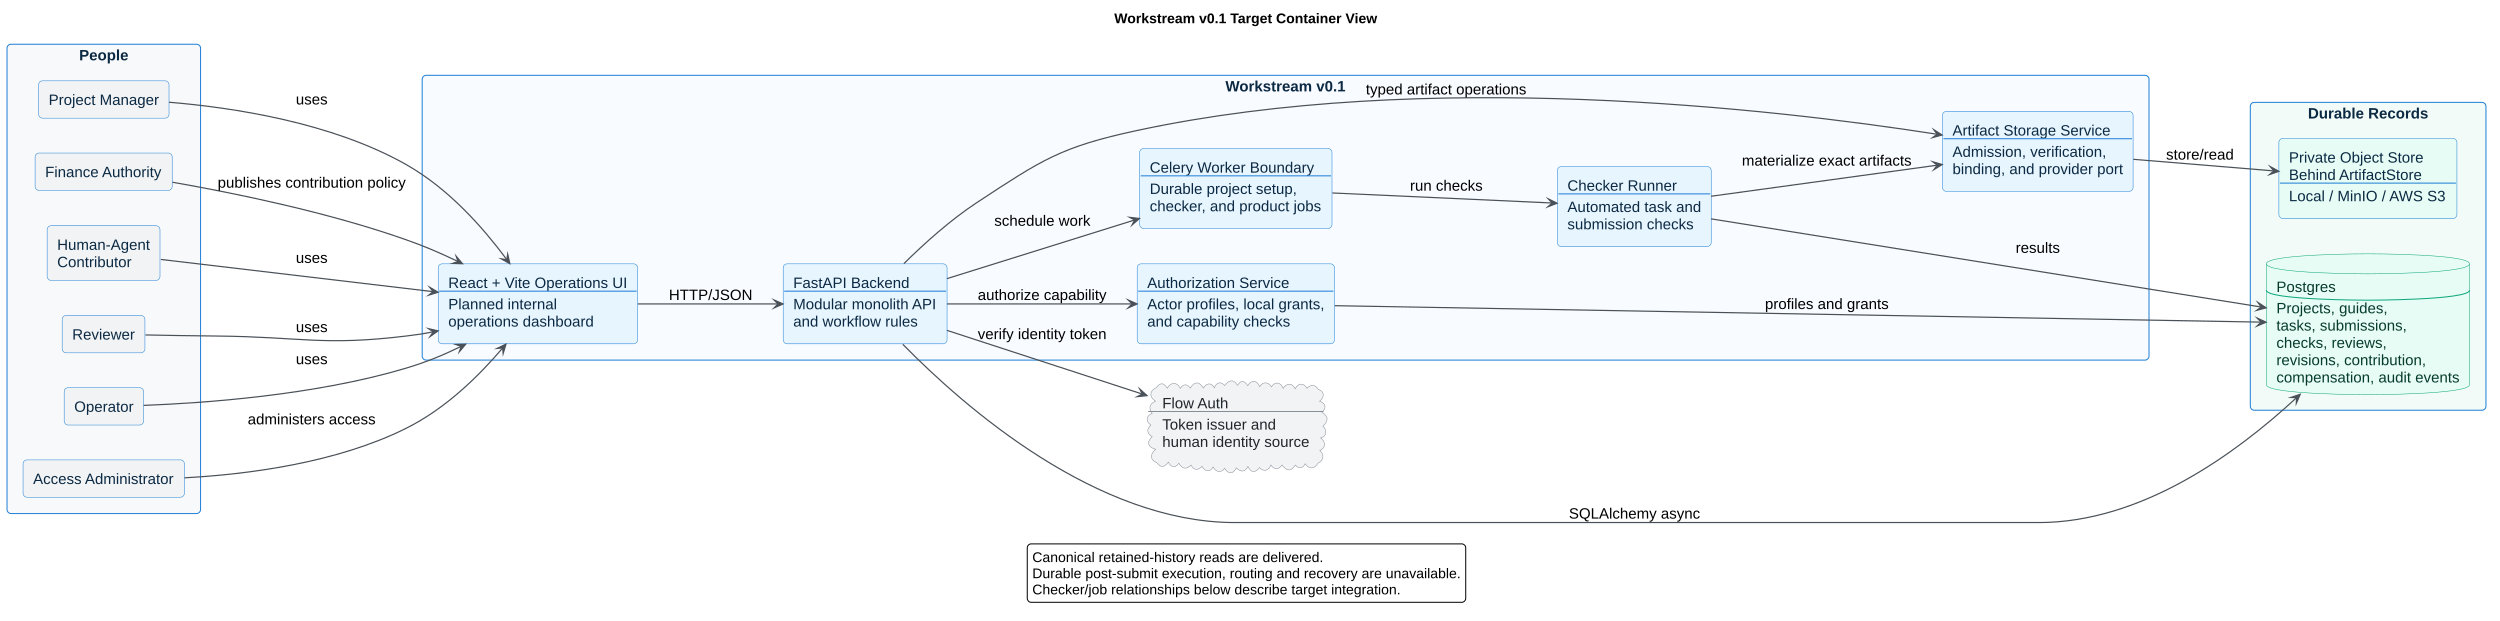
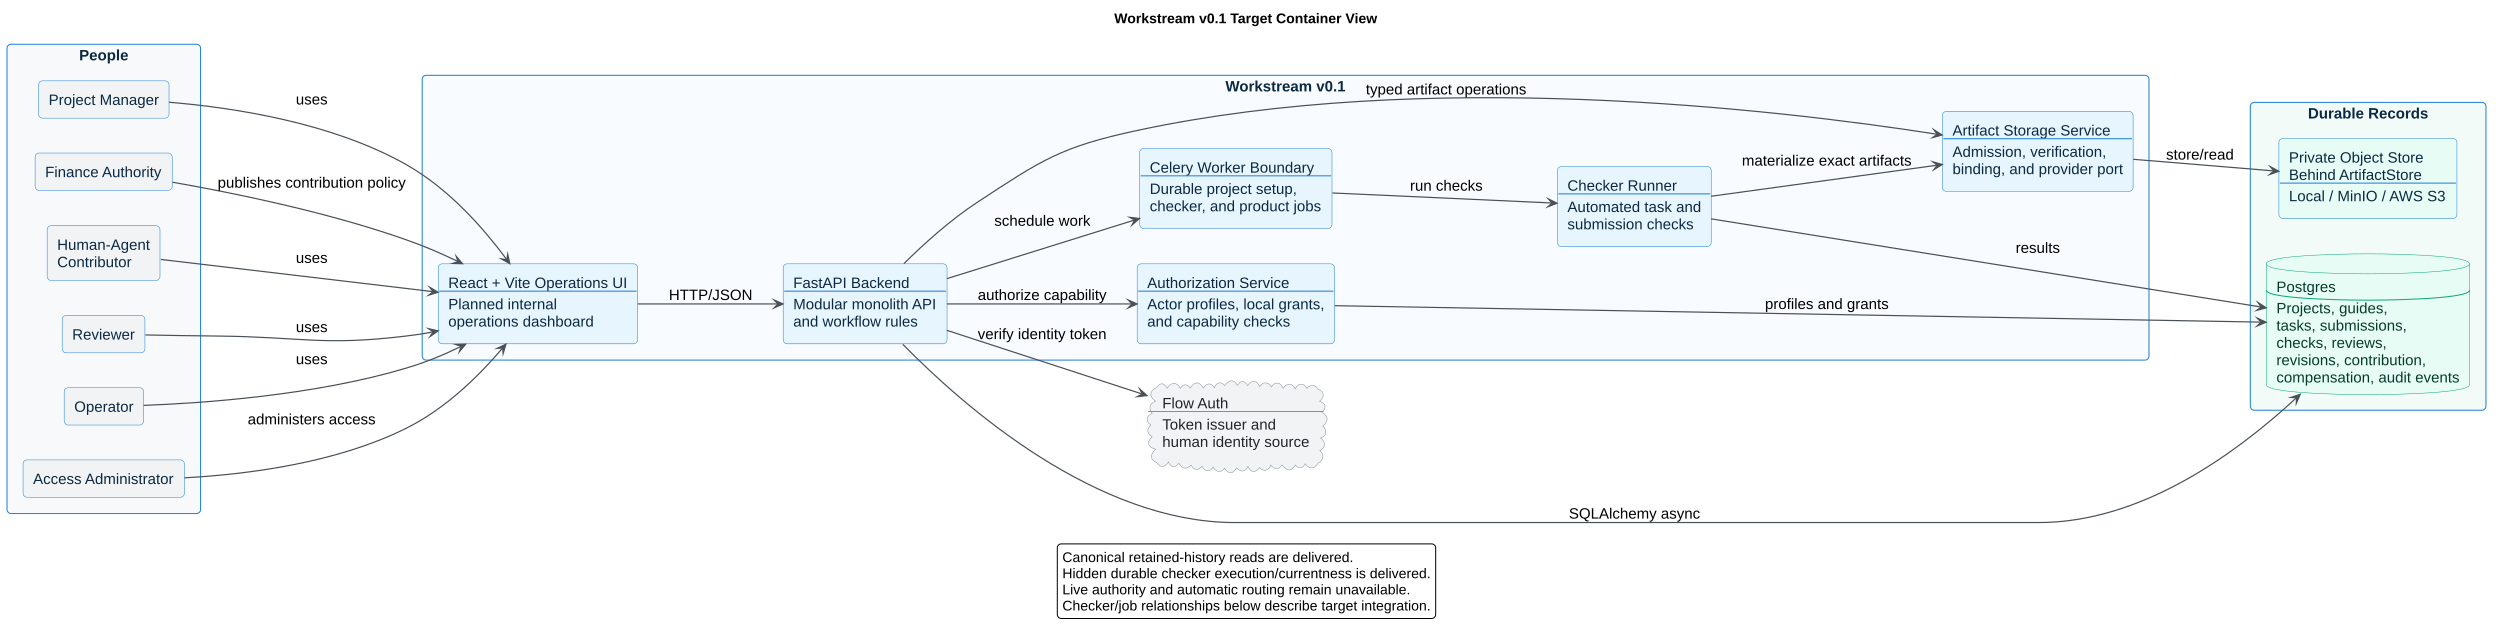
- <svg xmlns="http://www.w3.org/2000/svg" contentStyleType="text/css" data-diagram-type="DESCRIPTION" height="619px" preserveAspectRatio="none" style="width:2493px;height:619px;background:#FFFFFF;" version="1.1" viewBox="0 0 2493 619" width="2493px" zoomAndPan="magnify">
+ <svg xmlns="http://www.w3.org/2000/svg" contentStyleType="text/css" data-diagram-type="DESCRIPTION" height="635px" preserveAspectRatio="none" style="width:2493px;height:635px;background:#FFFFFF;" version="1.1" viewBox="0 0 2493 635" width="2493px" zoomAndPan="magnify">
  <defs />
  <g>
    <g class="title" data-source-line="1">
      <text fill="#000000" font-family="Arial" font-size="14" font-weight="700" lengthAdjust="spacing" textLength="263.751" x="1111.124" y="23.132">Workstream v0.1 Target Container View</text>
    </g>
    <g class="cluster" data-qualified-name="People" data-source-line="29" id="ent0001">
      <rect fill="#F8F9FA" height="468" rx="4" ry="4" style="stroke:#1C7ED6;stroke-width:1;" width="193" x="7" y="44.099" />
      <text fill="#0B2942" font-family="Arial" font-size="15" font-weight="700" lengthAdjust="spacing" textLength="49.182" x="78.909" y="60.169">People</text>
    </g>
    <g class="cluster" data-qualified-name="Workstream v0.1" data-source-line="40" id="ent0009">
      <rect fill="#F8FBFF" height="284" rx="4" ry="4" style="stroke:#1C7ED6;stroke-width:1;" width="1722" x="421" y="75.099" />
      <text fill="#0B2942" font-family="Arial" font-size="15" font-weight="700" lengthAdjust="spacing" textLength="120.059" x="1221.971" y="91.168">Workstream v0.1</text>
    </g>
    <g class="cluster" data-qualified-name="Durable Records" data-source-line="49" id="ent0016">
      <rect fill="#F2FBF7" height="307" rx="4" ry="4" style="stroke:#1C7ED6;stroke-width:1;" width="235" x="2244" y="102.099" />
      <text fill="#0B2942" font-family="Arial" font-size="15" font-weight="700" lengthAdjust="spacing" textLength="120.037" x="2301.482" y="118.168">Durable Records</text>
    </g>
    <g class="entity" data-qualified-name="People.project_manager" data-source-line="30" id="ent0002">
      <rect fill="#F1F3F5" height="37.248" rx="4" ry="4" style="stroke:#1C7ED6;stroke-width:0.5;" width="130.054" x="38.5" y="80.599" />
      <text fill="#0B2942" font-family="Arial" font-size="15" lengthAdjust="spacing" textLength="110.054" x="48.5" y="104.668">Project Manager</text>
    </g>
    <g class="entity" data-qualified-name="People.finance_authority" data-source-line="31" id="ent0003">
      <rect fill="#F1F3F5" height="37.248" rx="4" ry="4" style="stroke:#1C7ED6;stroke-width:0.5;" width="136.726" x="35" y="152.599" />
      <text fill="#0B2942" font-family="Arial" font-size="15" lengthAdjust="spacing" textLength="116.726" x="45" y="176.668">Finance Authority</text>
    </g>
    <g class="entity" data-qualified-name="People.contributor" data-source-line="32" id="ent0004">
      <rect fill="#F1F3F5" height="54.497" rx="4" ry="4" style="stroke:#1C7ED6;stroke-width:0.5;" width="112.549" x="47" y="225.099" />
      <text fill="#0B2942" font-family="Arial" font-size="15" lengthAdjust="spacing" textLength="92.549" x="57" y="249.168">Human-Agent</text>
      <text fill="#0B2942" font-family="Arial" font-size="15" lengthAdjust="spacing" textLength="74.202" x="57" y="266.417">Contributor</text>
    </g>
    <g class="entity" data-qualified-name="People.reviewer" data-source-line="33" id="ent0005">
      <rect fill="#F1F3F5" height="37.248" rx="4" ry="4" style="stroke:#1C7ED6;stroke-width:0.5;" width="82.519" x="62" y="314.599" />
      <text fill="#0B2942" font-family="Arial" font-size="15" lengthAdjust="spacing" textLength="62.52" x="72" y="338.668">Reviewer</text>
    </g>
    <g class="entity" data-qualified-name="People.operator" data-source-line="34" id="ent0006">
      <rect fill="#F1F3F5" height="37.248" rx="4" ry="4" style="stroke:#1C7ED6;stroke-width:0.5;" width="79.194" x="64" y="386.599" />
      <text fill="#0B2942" font-family="Arial" font-size="15" lengthAdjust="spacing" textLength="59.194" x="74" y="410.668">Operator</text>
    </g>
    <g class="entity" data-qualified-name="People.access_administrator" data-source-line="35" id="ent0007">
      <rect fill="#F1F3F5" height="37.248" rx="4" ry="4" style="stroke:#1C7ED6;stroke-width:0.5;" width="160.874" x="23" y="458.599" />
      <text fill="#0B2942" font-family="Arial" font-size="15" lengthAdjust="spacing" textLength="140.874" x="33" y="482.668">Access Administrator</text>
    </g>
    <g class="entity" data-qualified-name="Workstream v0.1.frontend" data-source-line="41" id="ent0010">
      <rect fill="#E7F5FF" height="79.746" rx="4" ry="4" style="stroke:#1C7ED6;stroke-width:0.5;" width="198.835" x="437" y="263.099" />
      <text fill="#0B2942" font-family="Arial" font-size="15" lengthAdjust="spacing" textLength="178.835" x="447" y="287.168">React + Vite Operations UI</text>
      <line style="stroke:#1C7ED6;stroke-width:1;" x1="438" x2="634.835" y1="290.347" y2="290.347" />
      <text fill="#0B2942" font-family="Arial" font-size="15" lengthAdjust="spacing" textLength="108.413" x="447" y="308.417">Planned internal</text>
      <text fill="#0B2942" font-family="Arial" font-size="15" lengthAdjust="spacing" textLength="145.107" x="447" y="325.666">operations dashboard</text>
    </g>
    <g class="entity" data-qualified-name="Workstream v0.1.api" data-source-line="42" id="ent0011">
      <rect fill="#E7F5FF" height="79.746" rx="4" ry="4" style="stroke:#1C7ED6;stroke-width:0.5;" width="163.401" x="781" y="263.099" />
      <text fill="#0B2942" font-family="Arial" font-size="15" lengthAdjust="spacing" textLength="115.891" x="791" y="287.168">FastAPI Backend</text>
      <line style="stroke:#1C7ED6;stroke-width:1;" x1="782" x2="943.401" y1="290.347" y2="290.347" />
      <text fill="#0B2942" font-family="Arial" font-size="15" lengthAdjust="spacing" textLength="143.401" x="791" y="308.417">Modular monolith API</text>
      <text fill="#0B2942" font-family="Arial" font-size="15" lengthAdjust="spacing" textLength="124.219" x="791" y="325.666">and workflow rules</text>
    </g>
    <g class="entity" data-qualified-name="Workstream v0.1.authorization" data-source-line="43" id="ent0012">
      <rect fill="#E7F5FF" height="79.746" rx="4" ry="4" style="stroke:#1C7ED6;stroke-width:0.5;" width="196.741" x="1134" y="263.099" />
      <text fill="#0B2942" font-family="Arial" font-size="15" lengthAdjust="spacing" textLength="141.738" x="1144" y="287.168">Authorization Service</text>
      <line style="stroke:#1C7ED6;stroke-width:1;" x1="1135" x2="1329.741" y1="290.347" y2="290.347" />
      <text fill="#0B2942" font-family="Arial" font-size="15" lengthAdjust="spacing" textLength="176.741" x="1144" y="308.417">Actor profiles, local grants,</text>
      <text fill="#0B2942" font-family="Arial" font-size="15" lengthAdjust="spacing" textLength="142.581" x="1144" y="325.666">and capability checks</text>
    </g>
    <g class="entity" data-qualified-name="Workstream v0.1.jobs" data-source-line="44" id="ent0013">
      <rect fill="#E7F5FF" height="79.746" rx="4" ry="4" style="stroke:#1C7ED6;stroke-width:0.5;" width="191.768" x="1136.5" y="148.099" />
      <text fill="#0B2942" font-family="Arial" font-size="15" lengthAdjust="spacing" textLength="164.224" x="1146.5" y="172.168">Celery Worker Boundary</text>
      <line style="stroke:#1C7ED6;stroke-width:1;" x1="1137.5" x2="1327.268" y1="175.347" y2="175.347" />
      <text fill="#0B2942" font-family="Arial" font-size="15" lengthAdjust="spacing" textLength="146.748" x="1146.5" y="193.417">Durable project setup,</text>
      <text fill="#0B2942" font-family="Arial" font-size="15" lengthAdjust="spacing" textLength="171.768" x="1146.5" y="210.666">checker, and product jobs</text>
    </g>
    <g class="entity" data-qualified-name="Workstream v0.1.checker" data-source-line="45" id="ent0014">
      <rect fill="#E7F5FF" height="79.746" rx="4" ry="4" style="stroke:#1C7ED6;stroke-width:0.5;" width="153.418" x="1553" y="166.099" />
      <text fill="#0B2942" font-family="Arial" font-size="15" lengthAdjust="spacing" textLength="109.219" x="1563" y="190.168">Checker Runner</text>
      <line style="stroke:#1C7ED6;stroke-width:1;" x1="1554" x2="1705.418" y1="193.347" y2="193.347" />
      <text fill="#0B2942" font-family="Arial" font-size="15" lengthAdjust="spacing" textLength="133.418" x="1563" y="211.417">Automated task and</text>
      <text fill="#0B2942" font-family="Arial" font-size="15" lengthAdjust="spacing" textLength="125.881" x="1563" y="228.666">submission checks</text>
    </g>
    <g class="entity" data-qualified-name="Workstream v0.1.storage_adapter" data-source-line="46" id="ent0015">
      <rect fill="#E7F5FF" height="79.746" rx="4" ry="4" style="stroke:#1C7ED6;stroke-width:0.5;" width="190.112" x="1937" y="111.099" />
      <text fill="#0B2942" font-family="Arial" font-size="15" lengthAdjust="spacing" textLength="157.566" x="1947" y="135.168">Artifact Storage Service</text>
      <line style="stroke:#1C7ED6;stroke-width:1;" x1="1938" x2="2126.112" y1="138.347" y2="138.347" />
      <text fill="#0B2942" font-family="Arial" font-size="15" lengthAdjust="spacing" textLength="153.391" x="1947" y="156.417">Admission, verification,</text>
      <text fill="#0B2942" font-family="Arial" font-size="15" lengthAdjust="spacing" textLength="170.112" x="1947" y="173.666">binding, and provider port</text>
    </g>
    <g class="entity" data-qualified-name="Durable Records.postgres" data-source-line="50" id="ent0017">
      <path d="M2260,263.099 C2260,253.099 2361.307,253.099 2361.307,253.099 C2361.307,253.099 2462.615,253.099 2462.615,263.099 L2462.615,383.59 C2462.615,393.59 2361.307,393.59 2361.307,393.59 C2361.307,393.59 2260,393.59 2260,383.59 L2260,263.099" fill="#E6FCF5" style="stroke:#0CA678;stroke-width:0.5;" />
      <path d="M2260,263.099 C2260,273.099 2361.307,273.099 2361.307,273.099 C2361.307,273.099 2462.615,273.099 2462.615,263.099" fill="none" style="stroke:#0CA678;stroke-width:0.5;" />
      <text fill="#063B2C" font-family="Arial" font-size="15" lengthAdjust="spacing" textLength="59.194" x="2270" y="291.168">Postgres</text>
      <path d="M2260,289.347 C2260,299.347 2361.307,299.347 2361.307,299.347 C2361.307,299.347 2462.615,299.347 2462.615,289.347" fill="none" style="stroke:#0CA678;stroke-width:1;" />
      <text fill="#063B2C" font-family="Arial" font-size="15" lengthAdjust="spacing" textLength="110.889" x="2270" y="312.417">Projects, guides,</text>
      <text fill="#063B2C" font-family="Arial" font-size="15" lengthAdjust="spacing" textLength="130.042" x="2270" y="329.666">tasks, submissions,</text>
      <text fill="#063B2C" font-family="Arial" font-size="15" lengthAdjust="spacing" textLength="110.032" x="2270" y="346.914">checks, reviews,</text>
      <text fill="#063B2C" font-family="Arial" font-size="15" lengthAdjust="spacing" textLength="149.238" x="2270" y="364.163">revisions, contribution,</text>
      <text fill="#063B2C" font-family="Arial" font-size="15" lengthAdjust="spacing" textLength="182.615" x="2270" y="381.411">compensation, audit events</text>
    </g>
    <g class="entity" data-qualified-name="Durable Records.file_store" data-source-line="51" id="ent0018">
      <rect fill="#E6FCF5" height="79.746" rx="4" ry="4" style="stroke:#1C7ED6;stroke-width:0.5;" width="177.551" x="2272.5" y="138.099" />
      <text fill="#0B2942" font-family="Arial" font-size="15" lengthAdjust="spacing" textLength="134.224" x="2282.5" y="162.168">Private Object Store</text>
      <text fill="#0B2942" font-family="Arial" font-size="15" lengthAdjust="spacing" textLength="133.403" x="2282.5" y="179.417">Behind ArtifactStore</text>
      <line style="stroke:#1C7ED6;stroke-width:1;" x1="2273.5" x2="2449.051" y1="182.596" y2="182.596" />
      <text fill="#0B2942" font-family="Arial" font-size="15" lengthAdjust="spacing" textLength="157.551" x="2282.5" y="200.666">Local / MinIO / AWS S3</text>
    </g>
    <g class="entity" data-qualified-name="flow_auth" data-source-line="38" id="ent0008">
      <path d="M1153.128,386.503 C1157.098,381.221 1160.562,381.464 1163.976,387.058 C1167.465,380.976 1173.674,380.582 1176.984,387.239 C1180.12,382.717 1183.615,382.534 1186.966,386.999 C1190.928,380.331 1195.818,380.029 1199.912,386.872 C1202.956,382.138 1207.726,380.974 1210.983,386.644 C1213.006,381.29 1217.12,380.013 1221.283,384.377 C1225.398,379.108 1229.744,377.423 1234.016,384.212 C1237.586,378.769 1240.974,379.454 1244.218,384.528 C1248.247,378.389 1253.233,379.013 1256.195,385.538 C1259.341,380.179 1264.835,380.888 1267.85,385.688 C1271.638,380.055 1277.226,381.155 1279.525,387.18 C1282.974,382.072 1288.586,381.378 1291.553,387.688 C1294.714,381.715 1299.741,381.438 1303.384,387.203 C1306.922,383.037 1311.884,383.493 1314.543,388.297 C1321.373,390.696 1320.628,396.414 1315.891,400.132 C1322.076,402.106 1323.113,406.828 1318.207,411.136 C1325.267,415.303 1324.624,419.831 1319.271,424.954 C1323.4,428.883 1323.456,434.946 1316.922,436.752 C1321.965,440.455 1322.454,446.257 1316.174,449.285 C1320.811,453.198 1320.064,459.149 1314.515,461.701 C1310.818,467.651 1305.892,468.521 1301.48,462.478 C1299.331,467.135 1294.96,467.85 1291.673,463.753 C1287.043,470.91 1283.021,469.553 1278.405,463.739 C1275.04,468.66 1270.6,468.564 1267.266,463.704 C1265.549,469.059 1260.157,471.18 1256.071,466.293 C1251.751,471.728 1247.546,471.841 1244.422,465.144 C1241.618,471.035 1236.974,470.943 1232.935,466.519 C1229.733,472.907 1224.955,473.176 1221.174,467.063 C1217.633,472.092 1212.101,470.611 1209.768,465.679 C1206.563,471.298 1201.247,470.265 1198.696,465.013 C1194.703,469.207 1190.673,469.428 1187.737,463.83 C1182.976,468.601 1178.737,467.505 1175.544,461.975 C1171.977,467.337 1167.485,466.177 1165.139,460.793 C1161.519,465.742 1157.887,467.109 1153.654,461.458 C1145.892,458.092 1147.325,452.552 1152.383,447.978 C1144.952,446.198 1143.031,440.924 1148.903,435.45 C1143.73,432.182 1143.09,428.223 1147.618,423.878 C1142.263,420.214 1142.785,414.67 1148.905,412.279 C1145.104,406.846 1146.225,402.824 1152.236,400.068 C1145.931,395.931 1146.062,389.761 1153.128,386.503" fill="#F1F3F5" style="stroke:#868E96;stroke-width:0.5;" />
      <text fill="#212529" font-family="Arial" font-size="15" lengthAdjust="spacing" textLength="66.694" x="1159" y="407.168">Flow Auth</text>
      <line style="stroke:#868E96;stroke-width:1;" x1="1145" x2="1319.748" y1="410.347" y2="410.347" />
      <text fill="#212529" font-family="Arial" font-size="15" lengthAdjust="spacing" textLength="115.064" x="1159" y="428.417">Token issuer and</text>
      <text fill="#212529" font-family="Arial" font-size="15" lengthAdjust="spacing" textLength="146.748" x="1159" y="445.666">human identity source</text>
    </g>
    <g class="link" data-entity-1="ent0002" data-entity-2="ent0010" data-link-type="dependency" data-source-line="54" id="lnk19">
      <path d="M168.52,101.949 C232.18,107.209 330.79,122.099 405,164.099 C447.78,188.309 481.86,227.184 505.44,258.944" fill="none" id="project_manager-to-frontend" style="stroke:#495057;stroke-width:1.2;" />
      <polygon fill="#495057" points="508.42,262.959,506.267,253.348,505.44,258.944,499.843,258.117,508.42,262.959" style="stroke:#495057;stroke-width:1.2;stroke-linejoin:miter;stroke-miterlimit:10;" />
      <text fill="#000000" font-family="Arial" font-size="15" lengthAdjust="spacing" textLength="31.685" x="295" y="104.168">uses</text>
    </g>
    <g class="link" data-entity-1="ent0003" data-entity-2="ent0010" data-link-type="dependency" data-source-line="55" id="lnk20">
      <path d="M172,181.719 C233.75,192.519 327.07,211.599 405,239.099 C423.68,245.689 438.666,252.087 456.726,260.797" fill="none" id="finance_authority-to-frontend" style="stroke:#495057;stroke-width:1.2;" />
      <polygon fill="#495057" points="461.23,262.969,454.861,255.456,456.726,260.797,451.386,262.662,461.23,262.969" style="stroke:#495057;stroke-width:1.2;stroke-linejoin:miter;stroke-miterlimit:10;" />
      <text fill="#000000" font-family="Arial" font-size="15" lengthAdjust="spacing" textLength="187.61" x="217" y="187.168">publishes contribution policy</text>
    </g>
    <g class="link" data-entity-1="ent0004" data-entity-2="ent0010" data-link-type="dependency" data-source-line="56" id="lnk21">
      <path d="M160.4,258.719 C230.33,266.989 346.295,280.711 431.915,290.841" fill="none" id="contributor-to-frontend" style="stroke:#495057;stroke-width:1.2;" />
      <polygon fill="#495057" points="436.88,291.429,428.412,286.399,431.915,290.841,427.472,294.344,436.88,291.429" style="stroke:#495057;stroke-width:1.2;stroke-linejoin:miter;stroke-miterlimit:10;" />
      <text fill="#000000" font-family="Arial" font-size="15" lengthAdjust="spacing" textLength="31.685" x="295" y="262.168">uses</text>
    </g>
    <g class="link" data-entity-1="ent0005" data-entity-2="ent0010" data-link-type="dependency" data-source-line="57" id="lnk22">
      <path d="M145.01,333.999 C166.17,334.429 192.48,334.889 216,335.099 C300,335.849 321.61,345.179 405,335.099 C415.42,333.839 421.305,333.01 432.015,330.889" fill="none" id="reviewer-to-frontend" style="stroke:#495057;stroke-width:1.2;" />
      <polygon fill="#495057" points="436.92,329.919,427.315,327.742,432.015,330.889,428.868,335.59,436.92,329.919" style="stroke:#495057;stroke-width:1.2;stroke-linejoin:miter;stroke-miterlimit:10;" />
      <text fill="#000000" font-family="Arial" font-size="15" lengthAdjust="spacing" textLength="31.685" x="295" y="331.168">uses</text>
    </g>
    <g class="link" data-entity-1="ent0006" data-entity-2="ent0010" data-link-type="dependency" data-source-line="58" id="lnk23">
      <path d="M143.29,404.249 C201.36,402.089 313.82,394.399 405,367.099 C424.94,361.129 441.092,354.543 459.912,345.403" fill="none" id="operator-to-frontend" style="stroke:#495057;stroke-width:1.2;" />
      <polygon fill="#495057" points="464.41,343.219,454.567,343.552,459.912,345.403,458.062,350.748,464.41,343.219" style="stroke:#495057;stroke-width:1.2;stroke-linejoin:miter;stroke-miterlimit:10;" />
      <text fill="#000000" font-family="Arial" font-size="15" lengthAdjust="spacing" textLength="31.685" x="295" y="363.168">uses</text>
    </g>
    <g class="link" data-entity-1="ent0007" data-entity-2="ent0010" data-link-type="dependency" data-source-line="59" id="lnk24">
      <path d="M184.02,476.469 C246.97,473.079 335.54,461.719 405,427.099 C444.72,407.299 477.284,375.122 501.294,346.992" fill="none" id="access_administrator-to-frontend" style="stroke:#495057;stroke-width:1.2;" />
      <polygon fill="#495057" points="504.54,343.189,495.655,347.437,501.294,346.992,501.74,352.631,504.54,343.189" style="stroke:#495057;stroke-width:1.2;stroke-linejoin:miter;stroke-miterlimit:10;" />
      <text fill="#000000" font-family="Arial" font-size="15" lengthAdjust="spacing" textLength="127.544" x="247" y="423.168">administers access</text>
    </g>
    <g class="link" data-entity-1="ent0010" data-entity-2="ent0011" data-link-type="dependency" data-source-line="61" id="lnk25">
      <path d="M636.03,303.099 C682.39,303.099 731.98,303.099 775.84,303.099" fill="none" id="frontend-to-api" style="stroke:#495057;stroke-width:1.2;" />
      <polygon fill="#495057" points="780.84,303.099,771.84,299.099,775.84,303.099,771.84,307.099,780.84,303.099" style="stroke:#495057;stroke-width:1.2;stroke-linejoin:miter;stroke-miterlimit:10;" />
      <text fill="#000000" font-family="Arial" font-size="15" lengthAdjust="spacing" textLength="83.335" x="667" y="299.168">HTTP/JSON</text>
    </g>
    <g class="link" data-entity-1="ent0011" data-entity-2="ent0008" data-link-type="dependency" data-source-line="62" id="lnk26">
      <path d="M944.26,329.429 C1003.29,348.679 1078.526,373.219 1139.106,392.969" fill="none" id="api-to-flow_auth" style="stroke:#495057;stroke-width:1.2;" />
      <polygon fill="#495057" points="1143.86,394.519,1136.543,387.926,1139.106,392.969,1134.063,395.532,1143.86,394.519" style="stroke:#495057;stroke-width:1.2;stroke-linejoin:miter;stroke-miterlimit:10;" />
      <text fill="#000000" font-family="Arial" font-size="15" lengthAdjust="spacing" textLength="128.394" x="975" y="338.168">verify identity token</text>
    </g>
    <g class="link" data-entity-1="ent0011" data-entity-2="ent0012" data-link-type="dependency" data-source-line="63" id="lnk27">
      <path d="M944.26,303.099 C1000.12,303.099 1069.74,303.099 1128.92,303.099" fill="none" id="api-to-authorization" style="stroke:#495057;stroke-width:1.2;" />
      <polygon fill="#495057" points="1133.92,303.099,1124.92,299.099,1128.92,303.099,1124.92,307.099,1133.92,303.099" style="stroke:#495057;stroke-width:1.2;stroke-linejoin:miter;stroke-miterlimit:10;" />
      <text fill="#000000" font-family="Arial" font-size="15" lengthAdjust="spacing" textLength="128.408" x="975" y="299.168">authorize capability</text>
    </g>
    <g class="link" data-entity-1="ent0012" data-entity-2="ent0017" data-link-type="dependency" data-source-line="64" id="lnk28">
      <path d="M1331.05,304.829 C1543.21,308.599 2039.721,317.41 2254.751,321.22" fill="none" id="authorization-to-postgres" style="stroke:#495057;stroke-width:1.2;" />
      <polygon fill="#495057" points="2259.75,321.309,2250.822,317.15,2254.751,321.22,2250.68,325.149,2259.75,321.309" style="stroke:#495057;stroke-width:1.2;stroke-linejoin:miter;stroke-miterlimit:10;" />
      <text fill="#000000" font-family="Arial" font-size="15" lengthAdjust="spacing" textLength="123.406" x="1760" y="308.168">profiles and grants</text>
    </g>
    <g class="link" data-entity-1="ent0011" data-entity-2="ent0017" data-link-type="dependency" data-source-line="65" id="lnk29">
      <path d="M900.27,343.339 C962.06,406.329 1093.57,521.099 1231.5,521.099 C1231.5,521.099 1231.5,521.099 2033,521.099 C2134.82,521.099 2228.426,453.531 2290.106,396.58" fill="none" id="api-to-postgres" style="stroke:#495057;stroke-width:1.2;" />
      <polygon fill="#495057" points="2293.78,393.189,2284.454,396.355,2290.106,396.58,2289.881,402.233,2293.78,393.189" style="stroke:#495057;stroke-width:1.2;stroke-linejoin:miter;stroke-miterlimit:10;" />
      <text fill="#000000" font-family="Arial" font-size="15" lengthAdjust="spacing" textLength="130.884" x="1564.5" y="517.168">SQLAlchemy async</text>
    </g>
    <g class="link" data-entity-1="ent0011" data-entity-2="ent0015" data-link-type="dependency" data-source-line="66" id="lnk30">
      <path d="M901.36,262.879 C921.6,242.889 947.72,219.379 974,202.099 C1039.15,159.259 1057.76,146.459 1134,130.099 C1421.09,68.479 1766.789,108.22 1931.739,133.87" fill="none" id="api-to-storage_adapter" style="stroke:#495057;stroke-width:1.2;" />
      <polygon fill="#495057" points="1936.68,134.639,1928.401,129.303,1931.739,133.87,1927.172,137.208,1936.68,134.639" style="stroke:#495057;stroke-width:1.2;stroke-linejoin:miter;stroke-miterlimit:10;" />
      <text fill="#000000" font-family="Arial" font-size="15" lengthAdjust="spacing" textLength="160.093" x="1362" y="94.168">typed artifact operations</text>
    </g>
    <g class="link" data-entity-1="ent0011" data-entity-2="ent0013" data-link-type="dependency" data-source-line="67" id="lnk31">
      <path d="M944.26,277.859 C1000.86,260.179 1071.948,237.96 1131.498,219.35" fill="none" id="api-to-jobs" style="stroke:#495057;stroke-width:1.2;" />
      <polygon fill="#495057" points="1136.27,217.859,1126.487,216.725,1131.498,219.35,1128.873,224.361,1136.27,217.859" style="stroke:#495057;stroke-width:1.2;stroke-linejoin:miter;stroke-miterlimit:10;" />
      <text fill="#000000" font-family="Arial" font-size="15" lengthAdjust="spacing" textLength="95.881" x="991.5" y="225.168">schedule work</text>
    </g>
    <g class="link" data-entity-1="ent0013" data-entity-2="ent0014" data-link-type="dependency" data-source-line="68" id="lnk32">
      <path d="M1328.62,192.429 C1397.33,195.569 1483.895,199.511 1547.705,202.421" fill="none" id="jobs-to-checker" style="stroke:#495057;stroke-width:1.2;" />
      <polygon fill="#495057" points="1552.7,202.649,1543.892,198.243,1547.705,202.421,1543.527,206.234,1552.7,202.649" style="stroke:#495057;stroke-width:1.2;stroke-linejoin:miter;stroke-miterlimit:10;" />
      <text fill="#000000" font-family="Arial" font-size="15" lengthAdjust="spacing" textLength="72.532" x="1406" y="190.168">run checks</text>
    </g>
    <g class="link" data-entity-1="ent0014" data-entity-2="ent0017" data-link-type="dependency" data-source-line="69" id="lnk33">
      <path d="M1706.21,218.239 C1838.52,239.439 2106.843,282.447 2254.913,306.177" fill="none" id="checker-to-postgres" style="stroke:#495057;stroke-width:1.2;" />
      <polygon fill="#495057" points="2259.85,306.969,2251.596,301.595,2254.913,306.177,2250.33,309.494,2259.85,306.969" style="stroke:#495057;stroke-width:1.2;stroke-linejoin:miter;stroke-miterlimit:10;" />
      <text fill="#000000" font-family="Arial" font-size="15" lengthAdjust="spacing" textLength="44.18" x="2010" y="252.168">results</text>
    </g>
    <g class="link" data-entity-1="ent0014" data-entity-2="ent0015" data-link-type="dependency" data-source-line="70" id="lnk34">
      <path d="M1706.3,195.689 C1771.73,186.709 1861.556,174.369 1931.847,164.719" fill="none" id="checker-to-storage_adapter" style="stroke:#495057;stroke-width:1.2;" />
      <polygon fill="#495057" points="1936.8,164.039,1927.34,161.3,1931.847,164.719,1928.428,169.226,1936.8,164.039" style="stroke:#495057;stroke-width:1.2;stroke-linejoin:miter;stroke-miterlimit:10;" />
      <text fill="#000000" font-family="Arial" font-size="15" lengthAdjust="spacing" textLength="169.226" x="1737" y="165.168">materialize exact artifacts</text>
    </g>
    <g class="link" data-entity-1="ent0015" data-entity-2="ent0018" data-link-type="dependency" data-source-line="71" id="lnk35">
      <path d="M2127.29,158.869 C2173.02,162.639 2222.637,166.728 2267.507,170.428" fill="none" id="storage_adapter-to-file_store" style="stroke:#495057;stroke-width:1.2;" />
      <polygon fill="#495057" points="2272.49,170.839,2263.849,166.113,2267.507,170.428,2263.192,174.085,2272.49,170.839" style="stroke:#495057;stroke-width:1.2;stroke-linejoin:miter;stroke-miterlimit:10;" />
      <text fill="#000000" font-family="Arial" font-size="15" lengthAdjust="spacing" textLength="67.537" x="2160" y="159.168">store/read</text>
    </g>
    <g class="legend" data-source-line="73">
-       <rect fill="none" height="58.296" rx="4" ry="4" style="stroke:#000000;stroke-width:1;" width="437.239" x="1024.38" y="542.347" />
-       <text fill="#000000" font-family="Arial" font-size="14" lengthAdjust="spacing" textLength="290.268" x="1029.38" y="560.479">Canonical retained-history reads are delivered.</text>
-       <text fill="#000000" font-family="Arial" font-size="14" lengthAdjust="spacing" textLength="427.239" x="1029.38" y="576.578">Durable post-submit execution, routing and recovery are unavailable.</text>
-       <text fill="#000000" font-family="Arial" font-size="14" lengthAdjust="spacing" textLength="367.315" x="1029.38" y="592.676">Checker/job relationships below describe target integration.</text>
+       <rect fill="none" height="74.394" rx="4" ry="4" style="stroke:#000000;stroke-width:1;" width="377.315" x="1054.342" y="542.347" />
+       <text fill="#000000" font-family="Arial" font-size="14" lengthAdjust="spacing" textLength="290.268" x="1059.342" y="560.479">Canonical retained-history reads are delivered.</text>
+       <text fill="#000000" font-family="Arial" font-size="14" lengthAdjust="spacing" textLength="367.315" x="1059.342" y="576.578">Hidden durable checker execution/currentness is delivered.</text>
+       <text fill="#000000" font-family="Arial" font-size="14" lengthAdjust="spacing" textLength="347.095" x="1059.342" y="592.676">Live authority and automatic routing remain unavailable.</text>
+       <text fill="#000000" font-family="Arial" font-size="14" lengthAdjust="spacing" textLength="367.315" x="1059.342" y="608.775">Checker/job relationships below describe target integration.</text>
    </g>
  </g>
</svg>
